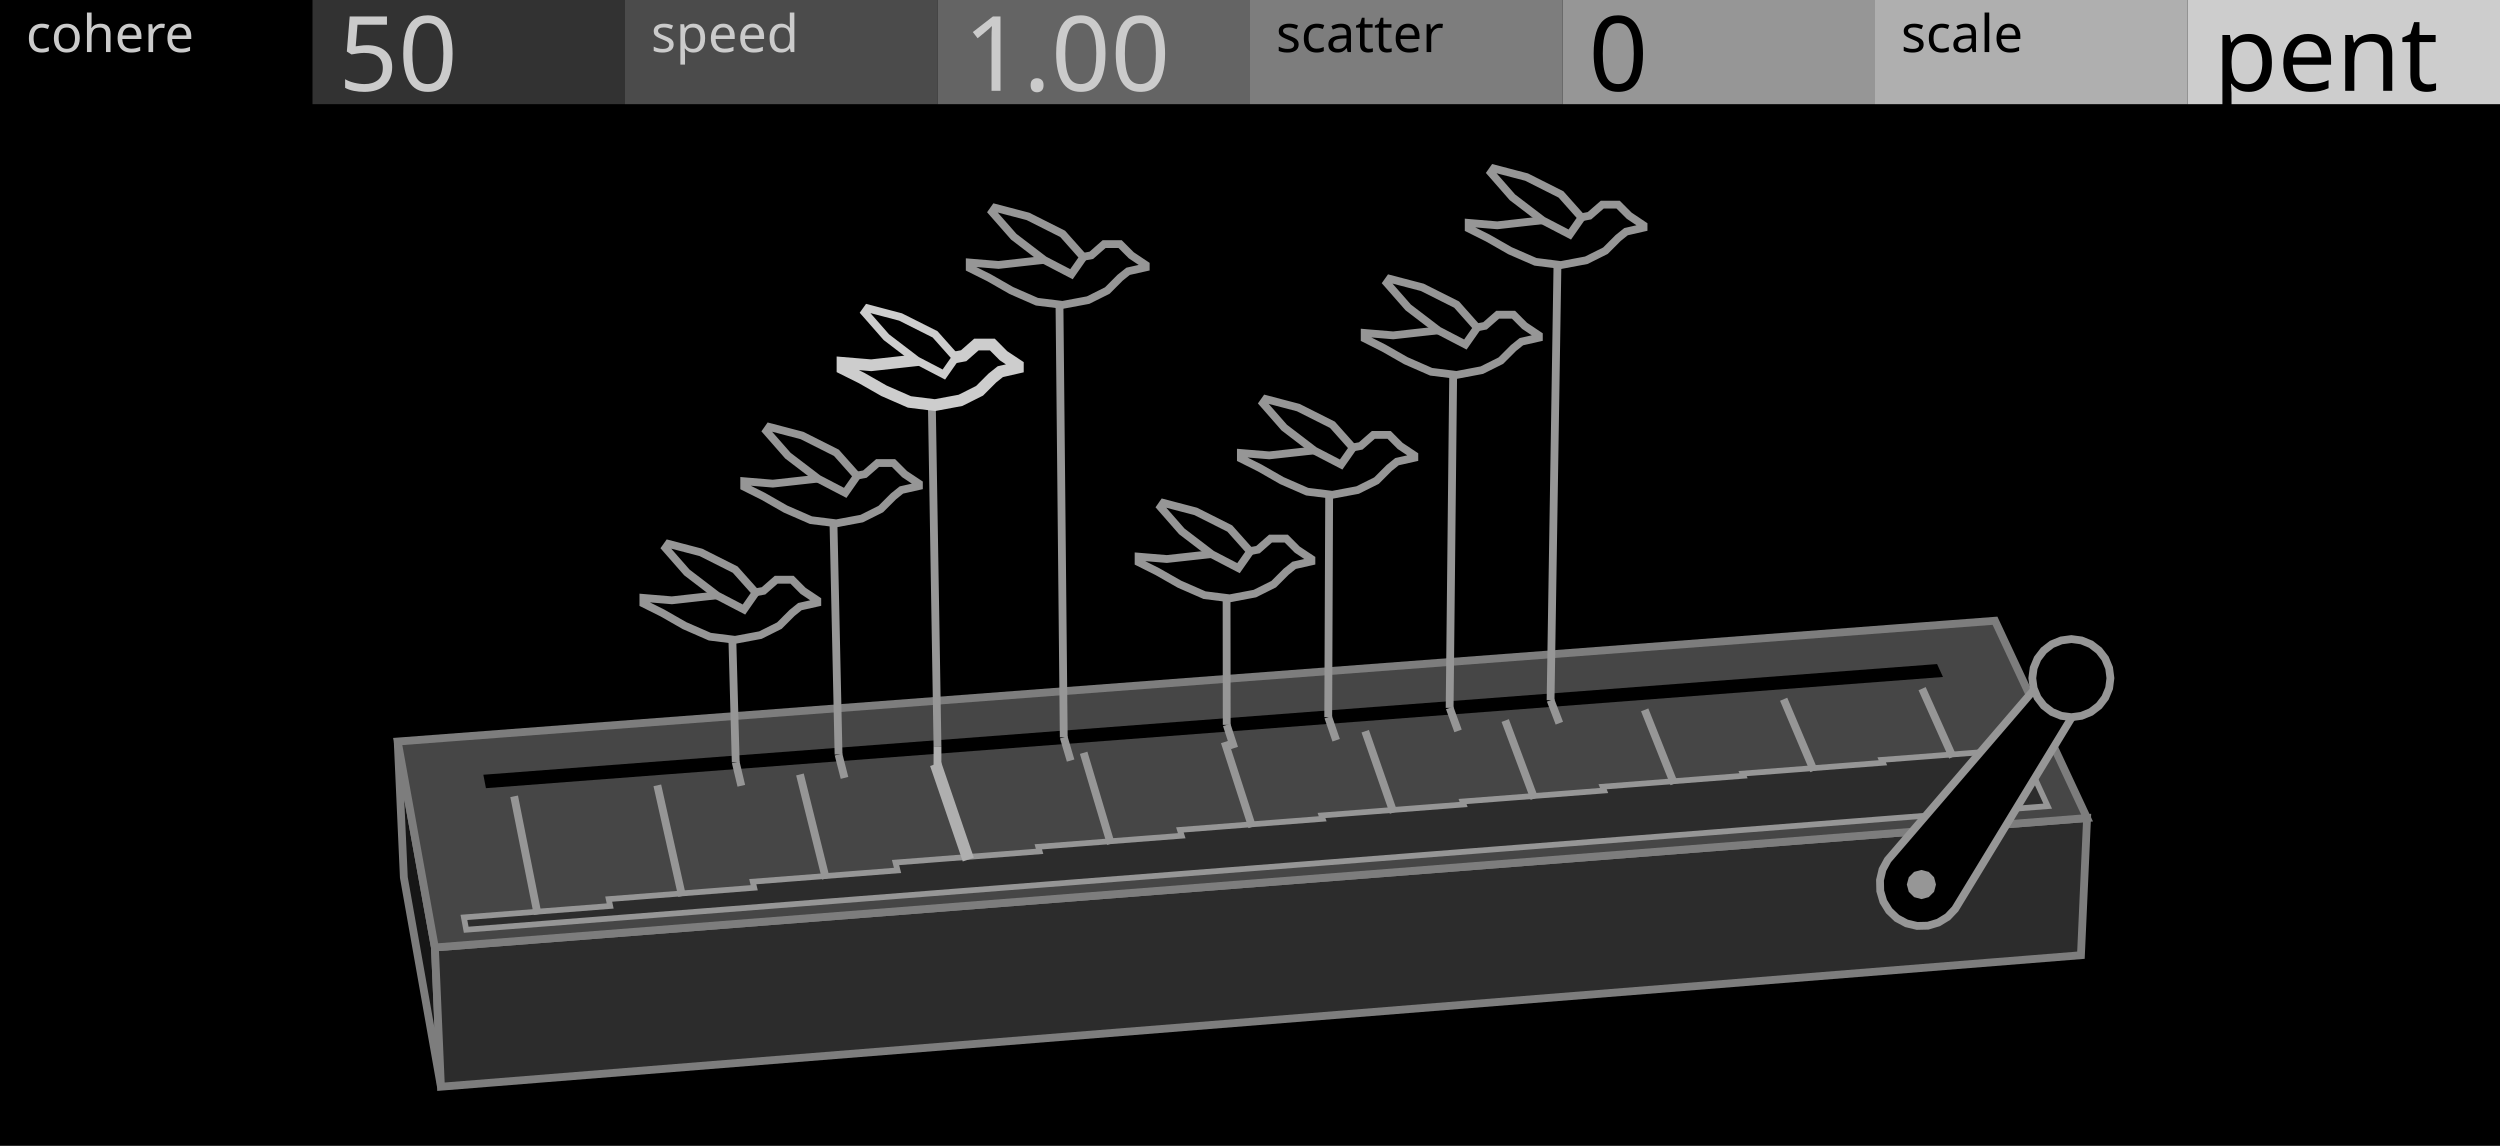
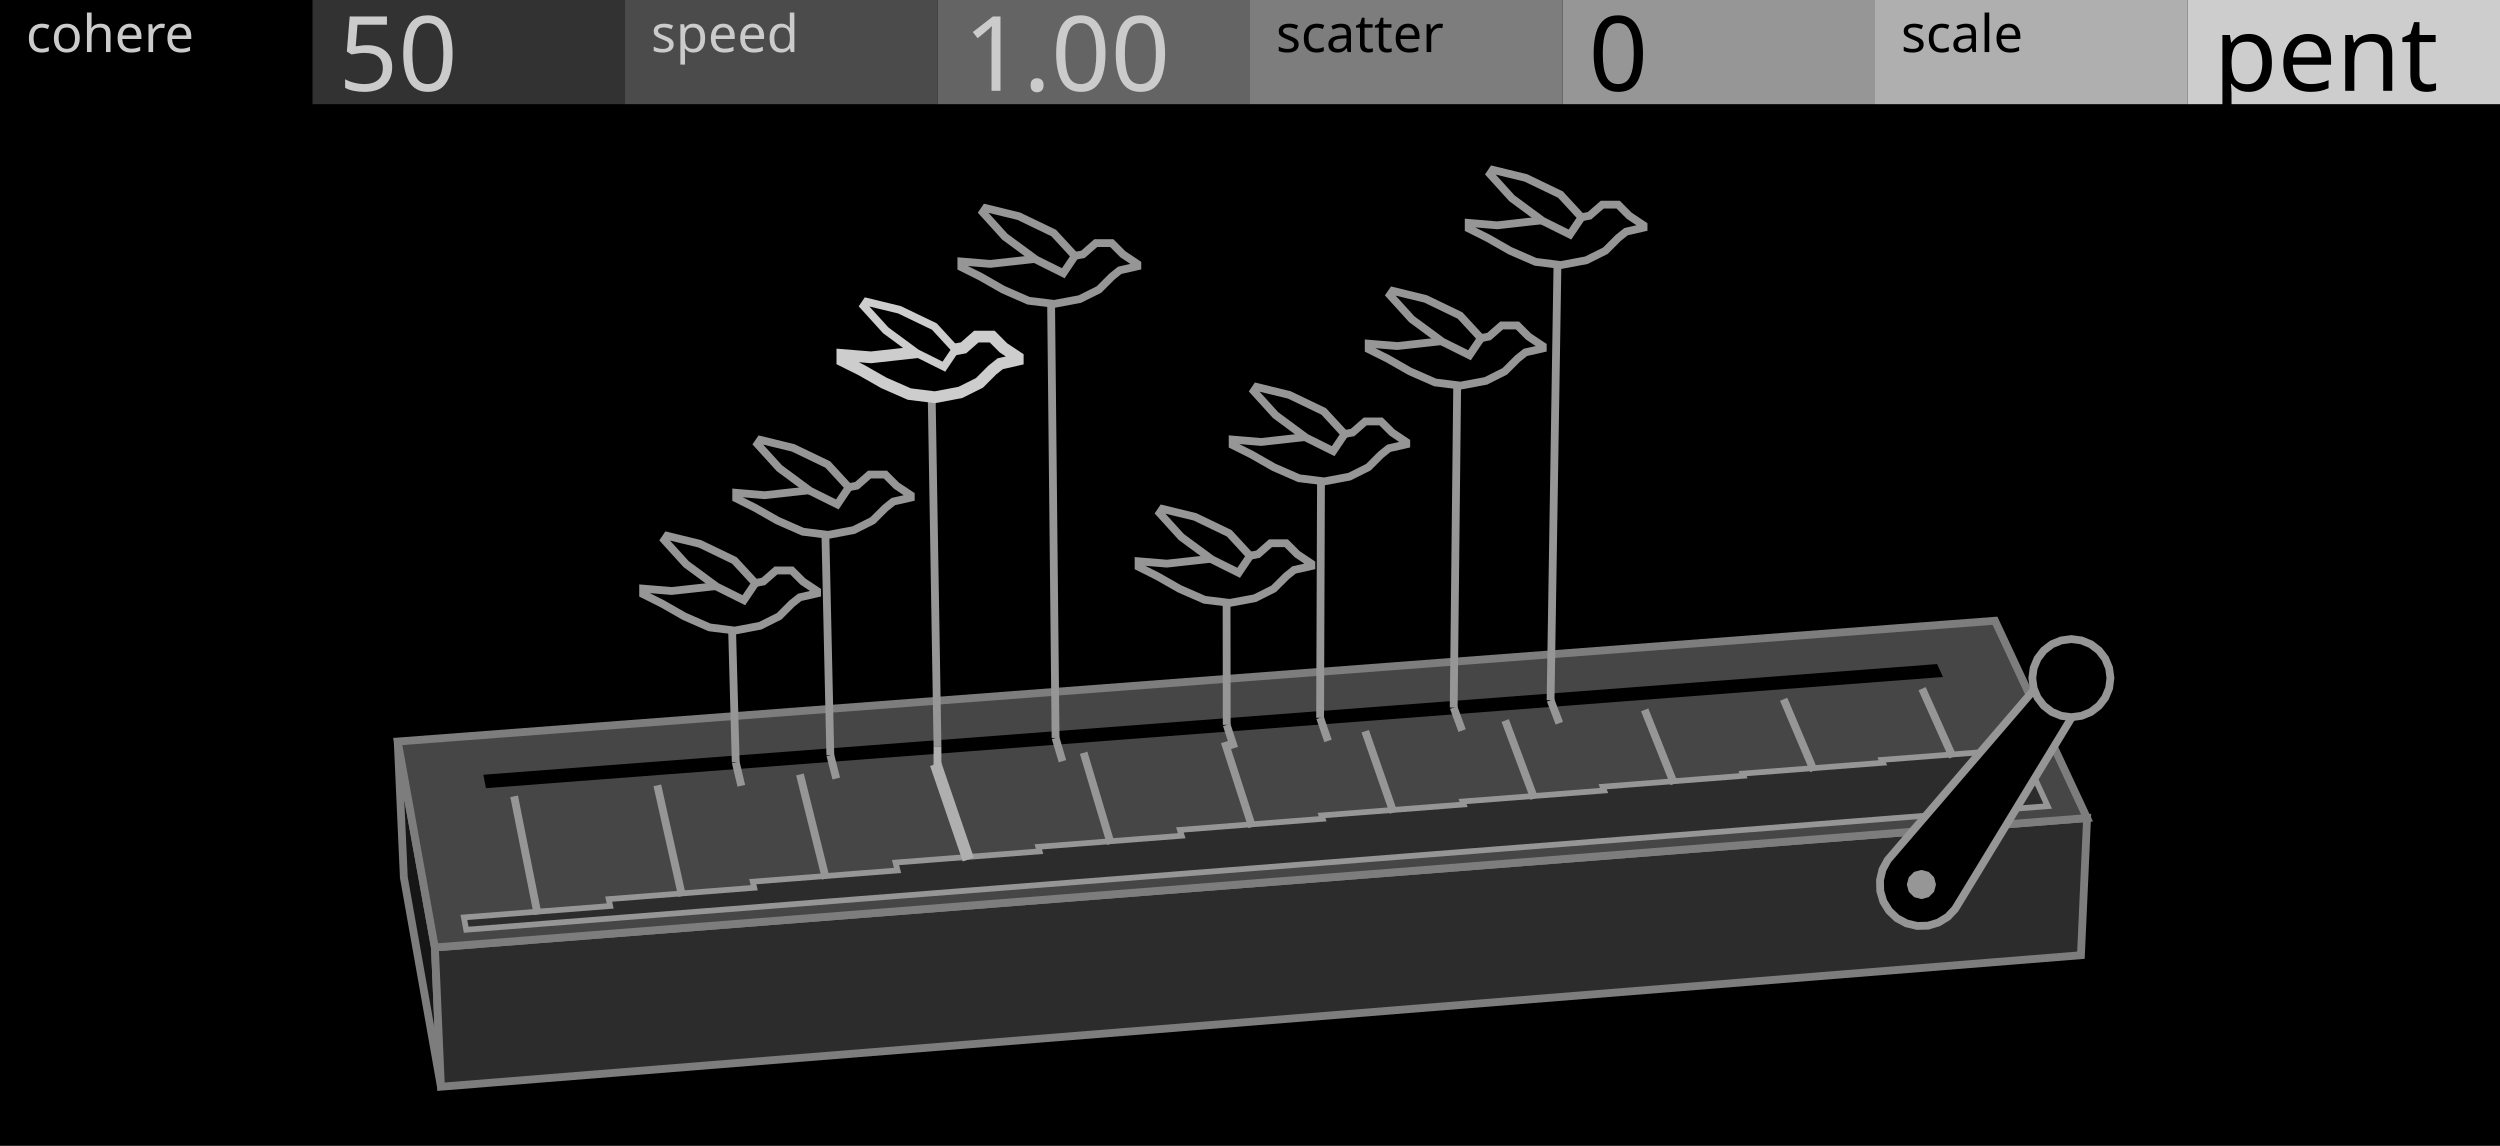
<svg xmlns="http://www.w3.org/2000/svg" width="480" height="220" viewBox="0 0 480 220">
  <g id="preview_canvas">
    <rect x="0" y="0" width="480" height="220" fill="#000000" stroke="none" />
  </g>
  <g id="preview_header">
    <rect x="0" y="0" width="60" height="20" fill="#000000" stroke="none" />
    <rect x="60" y="0" width="60" height="20" fill="#323232" stroke="none" />
    <rect x="120" y="0" width="60" height="20" fill="#4B4B4B" stroke="none" />
    <rect x="180" y="0" width="60" height="20" fill="#646464" stroke="none" />
    <rect x="240" y="0" width="60" height="20" fill="#7D7D7D" stroke="none" />
    <rect x="300" y="0" width="60" height="20" fill="#969696" stroke="none" />
    <rect x="360" y="0" width="60" height="20" fill="#AFAFAF" stroke="none" />
    <rect x="420" y="0" width="60" height="20" fill="#CDCDCD" stroke="none" />
    <text transform="matrix(1 0 0 1 5 10)" fill="#CBCBCB" stroke="none" font-family="UniversNextPro-Light" font-size="10px">cohere</text>
    <text transform="matrix(1 0 0 1 125 10)" fill="#CBCBCB" stroke="none" font-family="UniversNextPro-Light" font-size="10px">speed</text>
    <text transform="matrix(1 0 0 1 245 10)" fill="#000000" stroke="none" font-family="UniversNextPro-Light" font-size="10px">scatter</text>
    <text transform="matrix(1 0 0 1 365 10)" fill="#000000" stroke="none" font-family="UniversNextPro-Light" font-size="10px">scale</text>
    <text transform="matrix(1 0 0 1 65 17.44)" fill="#CBCBCB" stroke="none" font-family="UniversNextPro-Light" font-size="20px">50</text>
    <text transform="matrix(1 0 0 1 185 17.44)" fill="#CBCBCB" stroke="none" font-family="UniversNextPro-Light" font-size="20px">1.00</text>
    <text transform="matrix(1 0 0 1 305 17.44)" fill="#000000" stroke="none" font-family="UniversNextPro-Light" font-size="20px">0</text>
    <text transform="matrix(1 0 0 1 425 17.44)" fill="#000000" stroke="none" font-family="UniversNextPro-Light" font-size="20px">pent</text>
  </g>
  <path d="M 83.5 181.91 L 76.36 142.37 L 77.54 168.48 L 84.66 208.65 Z" fill="#161616" stroke="#7D7D7D" stroke-width="1.5" />
  <path d="M 83.5 181.91 L 400.72 157.06 L 399.54 183.4 L 84.66 208.65 Z" fill="#2C2C2C" stroke="#7D7D7D" stroke-width="1.5" />
  <path d="M 83.5 181.91 L 400.72 157.06 L 383.04 119.18 L 76.36 142.37 Z" fill="#464646" stroke="#7D7D7D" stroke-width="1.5" />
  <path d="M 93.3 151.33 L 373.05 129.98 L 371.92 127.5 L 92.8 148.75 Z" fill="#000000" stroke="none" stroke-width="0" />
  <path d="M 89.51 178.51 L 393.16 154.78 L 388.11 143.83 L 361.28 145.9 L 361.52 146.45 L 334.58 148.53 L 334.75 148.95 L 307.7 151.05 L 307.99 151.78 L 280.81 153.89 L 281.02 154.46 L 253.73 156.57 L 253.95 157.21 L 226.54 159.34 L 226.89 160.46 L 199.35 162.59 L 199.6 163.46 L 171.94 165.61 L 172.33 167.12 L 144.53 169.28 L 144.81 170.45 L 116.87 172.63 L 117.15 173.95 L 89.07 176.14 Z" fill="#2C2C2C" stroke="#969696" stroke-width="1.1" />
  <path d="M 103.96 175.4 L 99.45 152.74 L 97.98 153.04 L 102.49 175.69 Z" fill="#969696" stroke="none" stroke-width="0" />
  <path d="M 131.69 171.88 L 126.94 150.62 L 125.47 150.95 L 130.23 172.21 Z" fill="#969696" stroke="none" stroke-width="0" />
  <path d="M 159.3 168.52 L 154.32 148.51 L 152.86 148.88 L 157.84 168.88 Z" fill="#969696" stroke="none" stroke-width="0" />
  <path d="M 186.98 164.67 L 180.71 146.34 L 178.58 147.07 L 184.85 165.4 Z" fill="#AFAFAF" stroke="none" stroke-width="0" />
  <path d="M 214 161.8 L 208.78 144.32 L 207.34 144.75 L 212.56 162.23 Z" fill="#969696" stroke="none" stroke-width="0" />
  <path d="M 241.13 158.54 L 235.85 142.23 L 234.43 142.69 L 239.7 159 Z" fill="#969696" stroke="none" stroke-width="0" />
  <path d="M 268.27 155.76 L 262.83 140.15 L 261.41 140.64 L 266.85 156.25 Z" fill="#969696" stroke="none" stroke-width="0" />
  <path d="M 295.3 153.06 L 289.7 138.08 L 288.3 138.61 L 293.89 153.58 Z" fill="#969696" stroke="none" stroke-width="0" />
  <path d="M 322.13 150.21 L 316.48 136.02 L 315.08 136.57 L 320.74 150.76 Z" fill="#969696" stroke="none" stroke-width="0" />
  <path d="M 348.96 147.68 L 343.15 133.96 L 341.77 134.55 L 347.58 148.26 Z" fill="#969696" stroke="none" stroke-width="0" />
  <path d="M 375.61 145.03 L 369.73 131.92 L 368.36 132.53 L 374.24 145.65 Z" fill="#969696" stroke="none" stroke-width="0" />
  <path d="M 375.38 174.53 L 373.95 176.04 L 372.17 177.13 L 370.16 177.73 L 368.08 177.78 L 366.05 177.29 L 364.21 176.3 L 362.7 174.86 L 361.6 173.08 L 361.01 171.08 L 360.96 168.99 L 361.44 166.96 L 362.44 165.12 L 394.47 127.85 L 400.94 132.55 Z" fill="#000000" stroke="#969696" stroke-width="1.5" />
  <path d="M 371.71 169.83 L 371.34 171.23 L 370.31 172.25 L 368.91 172.63 L 367.51 172.25 L 366.49 171.23 L 366.11 169.83 L 366.49 168.43 L 367.51 167.4 L 368.91 167.03 L 370.31 167.4 L 371.34 168.43 Z" fill="#969696" stroke="none" stroke-width="0" />
  <path d="M 405.2 130.2 L 404.95 132.14 L 404.2 133.95 L 403.01 135.5 L 401.45 136.7 L 399.64 137.44 L 397.7 137.7 L 395.76 137.44 L 393.95 136.7 L 392.4 135.5 L 391.21 133.95 L 390.46 132.14 L 390.2 130.2 L 390.46 128.26 L 391.21 126.45 L 392.4 124.9 L 393.95 123.7 L 395.76 122.96 L 397.7 122.7 L 399.64 122.96 L 401.45 123.7 L 403.01 124.9 L 404.2 126.45 L 404.95 128.26 Z" fill="#000000" stroke="#969696" stroke-width="1.5" />
  <path d="M 140.53 146.54 L 141.6 151.04 L 143.06 150.7 L 141.99 146.19 Z" fill="#969696" stroke="none" stroke-width="0" />
-   <path d="M 142.01 146.34 L 141.28 119.79 L 139.78 119.83 L 140.51 146.39 Z" fill="#969696" stroke="none" stroke-width="0" />
-   <path d="M 160.27 145.05 L 161.42 149.54 L 162.87 149.17 L 161.72 144.67 Z" fill="#969696" stroke="none" stroke-width="0" />
-   <path d="M 161.75 144.84 L 160.71 97.41 L 159.21 97.45 L 160.25 144.88 Z" fill="#969696" stroke="none" stroke-width="0" />
+   <path d="M 142.01 146.34 L 141.23 118.01 L 139.73 118.05 L 140.51 146.39 Z" fill="#969696" stroke="none" stroke-width="0" />
+   <path d="M 158.69 145.17 L 159.84 149.66 L 161.29 149.29 L 160.15 144.8 Z" fill="#969696" stroke="none" stroke-width="0" />
+   <path d="M 160.17 144.96 L 159.16 99.63 L 157.66 99.67 L 158.67 145 Z" fill="#969696" stroke="none" stroke-width="0" />
  <path d="M 179.25 143.41 L 179.24 147.99 L 180.74 147.99 L 180.75 143.41 Z" fill="#AFAFAF" stroke="none" stroke-width="0" />
-   <path d="M 180.75 143.4 L 179.65 76.71 L 178.15 76.74 L 179.25 143.42 Z" fill="#969696" stroke="none" stroke-width="0" />
-   <path d="M 203.52 141.78 L 204.84 146.24 L 206.28 145.82 L 204.96 141.35 Z" fill="#969696" stroke="none" stroke-width="0" />
-   <path d="M 204.99 141.56 L 204.14 55.47 L 202.64 55.48 L 203.49 141.57 Z" fill="#969696" stroke="none" stroke-width="0" />
+   <path d="M 180.75 143.4 L 179.62 75.19 L 178.12 75.22 L 179.25 143.42 Z" fill="#969696" stroke="none" stroke-width="0" />
+   <path d="M 201.95 141.9 L 203.27 146.36 L 204.71 145.94 L 203.39 141.47 Z" fill="#969696" stroke="none" stroke-width="0" />
+   <path d="M 203.42 141.68 L 202.53 55.27 L 201.03 55.29 L 201.92 141.69 Z" fill="#969696" stroke="none" stroke-width="0" />
  <path d="M 234.82 139.41 L 236.26 143.86 L 237.69 143.39 L 236.24 138.95 Z" fill="#969696" stroke="none" stroke-width="0" />
-   <path d="M 236.28 139.18 L 236.25 111.86 L 234.75 111.86 L 234.78 139.18 Z" fill="#969696" stroke="none" stroke-width="0" />
-   <path d="M 254.31 137.94 L 255.83 142.37 L 257.25 141.88 L 255.73 137.45 Z" fill="#969696" stroke="none" stroke-width="0" />
-   <path d="M 255.77 137.7 L 255.96 91.98 L 254.46 91.97 L 254.27 137.69 Z" fill="#969696" stroke="none" stroke-width="0" />
-   <path d="M 277.63 136.17 L 279.24 140.59 L 280.65 140.08 L 279.04 135.66 Z" fill="#969696" stroke="none" stroke-width="0" />
-   <path d="M 279.08 135.92 L 279.79 68.95 L 278.29 68.94 L 277.58 135.91 Z" fill="#969696" stroke="none" stroke-width="0" />
+   <path d="M 236.28 139.18 L 236.25 112.75 L 234.75 112.75 L 234.78 139.18 Z" fill="#969696" stroke="none" stroke-width="0" />
+   <path d="M 252.75 138.05 L 254.27 142.49 L 255.69 142.01 L 254.17 137.57 Z" fill="#969696" stroke="none" stroke-width="0" />
+   <path d="M 254.21 137.82 L 254.39 89.4 L 252.89 89.4 L 252.71 137.81 Z" fill="#969696" stroke="none" stroke-width="0" />
+   <path d="M 278.41 136.11 L 280.02 140.53 L 281.43 140.02 L 279.81 135.6 Z" fill="#969696" stroke="none" stroke-width="0" />
+   <path d="M 279.86 135.87 L 280.56 71.01 L 279.06 70.99 L 278.36 135.85 Z" fill="#969696" stroke="none" stroke-width="0" />
  <path d="M 297.01 134.71 L 298.69 139.12 L 300.1 138.58 L 298.41 134.17 Z" fill="#969696" stroke="none" stroke-width="0" />
  <path d="M 298.46 134.45 L 299.83 47.85 L 298.33 47.82 L 296.96 134.43 Z" fill="#969696" stroke="none" stroke-width="0" />
-   <path d="M 156.92 115.26 L 156.92 115.72 L 153.58 116.47 L 152.07 117.69 L 149.64 120.12 L 146 121.94 L 141.14 122.85 L 136.28 122.24 L 131.43 120.12 L 127.18 117.69 L 123.53 115.87 L 123.53 114.8 L 129 115.26 L 134.46 114.65 L 139.93 114.05 L 144.18 113.89 L 146.6 113.44 L 149.03 111.31 L 152.07 111.31 L 154.19 113.44 Z" fill="#000000" stroke="#969696" stroke-width="1.5" />
-   <path d="M 142.84 117.03 L 137.68 114.34 L 131.88 109.91 L 127.76 105.21 L 128.32 104.42 L 134.58 106.06 L 141.16 109.37 L 145.1 113.79 Z" fill="#000000" stroke="#969696" stroke-width="1.5" />
-   <path d="M 176.43 92.86 L 176.43 93.32 L 173.07 94.08 L 171.55 95.3 L 169.11 97.74 L 165.45 99.57 L 160.57 100.48 L 155.7 99.87 L 150.82 97.74 L 146.55 95.3 L 142.89 93.47 L 142.89 92.4 L 148.38 92.86 L 153.87 92.25 L 159.35 91.64 L 163.62 91.49 L 166.06 91.03 L 168.5 88.9 L 171.55 88.9 L 173.68 91.03 Z" fill="#000000" stroke="#969696" stroke-width="1.5" />
-   <path d="M 162.28 94.63 L 157.1 91.93 L 151.28 87.49 L 147.14 82.77 L 147.7 81.97 L 153.99 83.62 L 160.59 86.94 L 164.55 91.39 Z" fill="#000000" stroke="#969696" stroke-width="1.5" />
-   <path d="M 195.43 70.13 L 195.43 70.59 L 192.06 71.36 L 190.53 72.58 L 188.08 75.03 L 184.41 76.87 L 179.51 77.78 L 174.61 77.17 L 169.72 75.03 L 165.43 72.58 L 161.76 70.75 L 161.76 69.67 L 167.27 70.13 L 172.78 69.52 L 178.29 68.91 L 182.57 68.76 L 185.02 68.3 L 187.47 66.15 L 190.53 66.15 L 192.67 68.3 Z" fill="#000000" stroke="#CDCDCD" stroke-width="2.25" />
-   <path d="M 181.22 71.91 L 176.02 69.2 L 170.18 64.74 L 166.02 60 L 166.59 59.2 L 172.9 60.86 L 179.53 64.19 L 183.5 68.65 Z" fill="#000000" stroke="#CDCDCD" stroke-width="1.5" />
-   <path d="M 219.98 50.87 L 219.98 51.33 L 216.6 52.09 L 215.06 53.32 L 212.61 55.78 L 208.92 57.62 L 204.01 58.54 L 199.09 57.93 L 194.18 55.78 L 189.88 53.32 L 186.19 51.48 L 186.19 50.41 L 191.72 50.87 L 197.25 50.25 L 202.78 49.64 L 207.08 49.48 L 209.54 49.02 L 211.99 46.87 L 215.06 46.87 L 217.21 49.02 Z" fill="#000000" stroke="#969696" stroke-width="1.5" />
-   <path d="M 205.72 52.65 L 200.5 49.93 L 194.64 45.45 L 190.47 40.7 L 191.04 39.89 L 197.37 41.55 L 204.03 44.9 L 208.01 49.38 Z" fill="#000000" stroke="#969696" stroke-width="1.5" />
-   <path d="M 251.79 107.33 L 251.79 107.79 L 248.47 108.54 L 246.96 109.75 L 244.55 112.16 L 240.93 113.97 L 236.1 114.88 L 231.27 114.27 L 226.45 112.16 L 222.22 109.75 L 218.61 107.94 L 218.61 106.88 L 224.03 107.33 L 229.46 106.73 L 234.89 106.13 L 239.12 105.98 L 241.53 105.53 L 243.94 103.41 L 246.96 103.41 L 249.07 105.53 Z" fill="#000000" stroke="#969696" stroke-width="1.5" />
-   <path d="M 237.79 109.09 L 232.66 106.42 L 226.9 102.02 L 222.81 97.35 L 223.36 96.56 L 229.58 98.19 L 236.12 101.48 L 240.04 105.88 Z" fill="#000000" stroke="#969696" stroke-width="1.5" />
-   <path d="M 271.55 87.43 L 271.55 87.89 L 268.22 88.64 L 266.71 89.86 L 264.29 92.28 L 260.66 94.09 L 255.81 95 L 250.97 94.4 L 246.12 92.28 L 241.89 89.86 L 238.25 88.04 L 238.25 86.98 L 243.7 87.43 L 249.15 86.83 L 254.6 86.22 L 258.84 86.07 L 261.26 85.62 L 263.68 83.5 L 266.71 83.5 L 268.83 85.62 Z" fill="#000000" stroke="#969696" stroke-width="1.5" />
-   <path d="M 257.5 89.19 L 252.36 86.52 L 246.58 82.1 L 242.47 77.41 L 243.03 76.62 L 249.27 78.26 L 255.83 81.56 L 259.76 85.97 Z" fill="#000000" stroke="#969696" stroke-width="1.5" />
-   <path d="M 295.46 64.39 L 295.46 64.84 L 292.11 65.6 L 290.59 66.82 L 288.16 69.25 L 284.51 71.07 L 279.65 71.99 L 274.78 71.38 L 269.92 69.25 L 265.66 66.82 L 262.02 64.99 L 262.02 63.93 L 267.49 64.39 L 272.96 63.78 L 278.43 63.17 L 282.69 63.02 L 285.12 62.56 L 287.55 60.43 L 290.59 60.43 L 292.72 62.56 Z" fill="#000000" stroke="#969696" stroke-width="1.5" />
-   <path d="M 281.35 66.15 L 276.18 63.46 L 270.38 59.03 L 266.25 54.32 L 266.81 53.53 L 273.08 55.17 L 279.67 58.48 L 283.61 62.92 Z" fill="#000000" stroke="#969696" stroke-width="1.5" />
+   <path d="M 156.88 113.47 L 156.88 113.93 L 153.54 114.69 L 152.02 115.9 L 149.59 118.33 L 145.95 120.15 L 141.09 121.07 L 136.23 120.46 L 131.37 118.33 L 127.12 115.9 L 123.48 114.08 L 123.48 113.02 L 128.94 113.47 L 134.41 112.87 L 139.88 112.26 L 144.13 112.11 L 146.56 111.65 L 148.99 109.53 L 152.02 109.53 L 154.15 111.65 Z" fill="#000000" stroke="#969696" stroke-width="1.5" />
+   <path d="M 142.82 115.24 L 137.61 112.64 L 131.74 108.32 L 127.54 103.69 L 128.08 102.88 L 134.37 104.41 L 141.01 107.61 L 145.03 111.97 Z" fill="#000000" stroke="#969696" stroke-width="1.5" />
+   <path d="M 174.87 95.08 L 174.87 95.54 L 171.52 96.3 L 169.99 97.52 L 167.55 99.95 L 163.9 101.78 L 159.02 102.7 L 154.15 102.09 L 149.27 99.95 L 145.01 97.52 L 141.35 95.69 L 141.35 94.62 L 146.83 95.08 L 152.32 94.47 L 157.8 93.86 L 162.07 93.71 L 164.51 93.25 L 166.94 91.12 L 169.99 91.12 L 172.12 93.25 Z" fill="#000000" stroke="#969696" stroke-width="1.5" />
+   <path d="M 160.76 96.85 L 155.53 94.25 L 149.64 89.9 L 145.42 85.26 L 145.97 84.45 L 152.28 85.99 L 158.94 89.19 L 162.97 93.57 Z" fill="#000000" stroke="#969696" stroke-width="1.5" />
+   <path d="M 195.41 68.61 L 195.41 69.07 L 192.04 69.84 L 190.51 71.06 L 188.06 73.51 L 184.38 75.35 L 179.49 76.27 L 174.59 75.66 L 169.69 73.51 L 165.4 71.06 L 161.73 69.23 L 161.73 68.16 L 167.24 68.61 L 172.75 68 L 178.26 67.39 L 182.55 67.24 L 185 66.78 L 187.45 64.63 L 190.51 64.63 L 192.65 66.78 Z" fill="#000000" stroke="#CDCDCD" stroke-width="2.25" />
+   <path d="M 181.23 70.4 L 175.98 67.78 L 170.06 63.42 L 165.82 58.75 L 166.37 57.94 L 172.71 59.48 L 179.4 62.7 L 183.45 67.1 Z" fill="#000000" stroke="#CDCDCD" stroke-width="1.5" />
+   <path d="M 218.37 50.67 L 218.37 51.13 L 214.99 51.9 L 213.46 53.13 L 211 55.59 L 207.31 57.43 L 202.4 58.35 L 197.48 57.74 L 192.57 55.59 L 188.27 53.13 L 184.58 51.29 L 184.58 50.21 L 190.11 50.67 L 195.64 50.06 L 201.17 49.44 L 205.47 49.29 L 207.93 48.83 L 210.39 46.68 L 213.46 46.68 L 215.61 48.83 Z" fill="#000000" stroke="#969696" stroke-width="1.5" />
+   <path d="M 204.15 52.46 L 198.88 49.83 L 192.94 45.46 L 188.69 40.77 L 189.24 39.96 L 195.6 41.51 L 202.31 44.74 L 206.38 49.15 Z" fill="#000000" stroke="#969696" stroke-width="1.5" />
+   <path d="M 251.78 108.22 L 251.78 108.68 L 248.46 109.43 L 246.96 110.64 L 244.54 113.05 L 240.93 114.86 L 236.1 115.76 L 231.28 115.16 L 226.45 113.05 L 222.23 110.64 L 218.61 108.83 L 218.61 107.77 L 224.04 108.22 L 229.47 107.62 L 234.89 107.02 L 239.12 106.87 L 241.53 106.41 L 243.94 104.3 L 246.96 104.3 L 249.07 106.41 Z" fill="#000000" stroke="#969696" stroke-width="1.5" />
+   <path d="M 237.82 109.98 L 232.65 107.4 L 226.81 103.1 L 222.64 98.51 L 223.18 97.71 L 229.43 99.23 L 236.02 102.4 L 240.01 106.73 Z" fill="#000000" stroke="#969696" stroke-width="1.5" />
+   <path d="M 270 84.86 L 270 85.31 L 266.67 86.07 L 265.15 87.28 L 262.73 89.7 L 259.09 91.52 L 254.25 92.43 L 249.4 91.82 L 244.55 89.7 L 240.31 87.28 L 236.67 85.46 L 236.67 84.4 L 242.13 84.86 L 247.58 84.25 L 253.03 83.64 L 257.28 83.49 L 259.7 83.04 L 262.12 80.92 L 265.15 80.92 L 267.28 83.04 Z" fill="#000000" stroke="#969696" stroke-width="1.5" />
+   <path d="M 255.97 86.62 L 250.77 84.03 L 244.92 79.71 L 240.72 75.09 L 241.26 74.29 L 247.54 75.82 L 254.16 79 L 258.17 83.35 Z" fill="#000000" stroke="#969696" stroke-width="1.5" />
+   <path d="M 296.21 66.44 L 296.21 66.9 L 292.87 67.66 L 291.35 68.87 L 288.92 71.3 L 285.28 73.13 L 280.42 74.04 L 275.55 73.43 L 270.69 71.3 L 266.44 68.87 L 262.79 67.05 L 262.79 65.99 L 268.26 66.44 L 273.73 65.84 L 279.2 65.23 L 283.45 65.08 L 285.88 64.62 L 288.31 62.49 L 291.35 62.49 L 293.48 64.62 Z" fill="#000000" stroke="#969696" stroke-width="1.5" />
+   <path d="M 282.14 68.21 L 276.93 65.61 L 271.06 61.29 L 266.85 56.65 L 267.4 55.85 L 273.69 57.38 L 280.33 60.58 L 284.35 64.94 Z" fill="#000000" stroke="#969696" stroke-width="1.5" />
  <path d="M 315.56 43.26 L 315.56 43.71 L 312.2 44.48 L 310.68 45.7 L 308.24 48.14 L 304.57 49.97 L 299.69 50.89 L 294.81 50.27 L 289.92 48.14 L 285.65 45.7 L 281.99 43.87 L 281.99 42.8 L 287.48 43.26 L 292.98 42.64 L 298.47 42.03 L 302.74 41.88 L 305.18 41.42 L 307.63 39.29 L 310.68 39.29 L 312.81 41.42 Z" fill="#000000" stroke="#969696" stroke-width="1.5" />
-   <path d="M 301.4 45.03 L 296.21 42.33 L 290.38 37.88 L 286.24 33.15 L 286.8 32.35 L 293.1 34 L 299.71 37.33 L 303.67 41.78 Z" fill="#000000" stroke="#969696" stroke-width="1.5" />
+   <path d="M 301.43 45.03 L 296.19 42.42 L 290.29 38.07 L 286.07 33.42 L 286.61 32.61 L 292.94 34.15 L 299.61 37.36 L 303.65 41.74 Z" fill="#000000" stroke="#969696" stroke-width="1.5" />
</svg>
